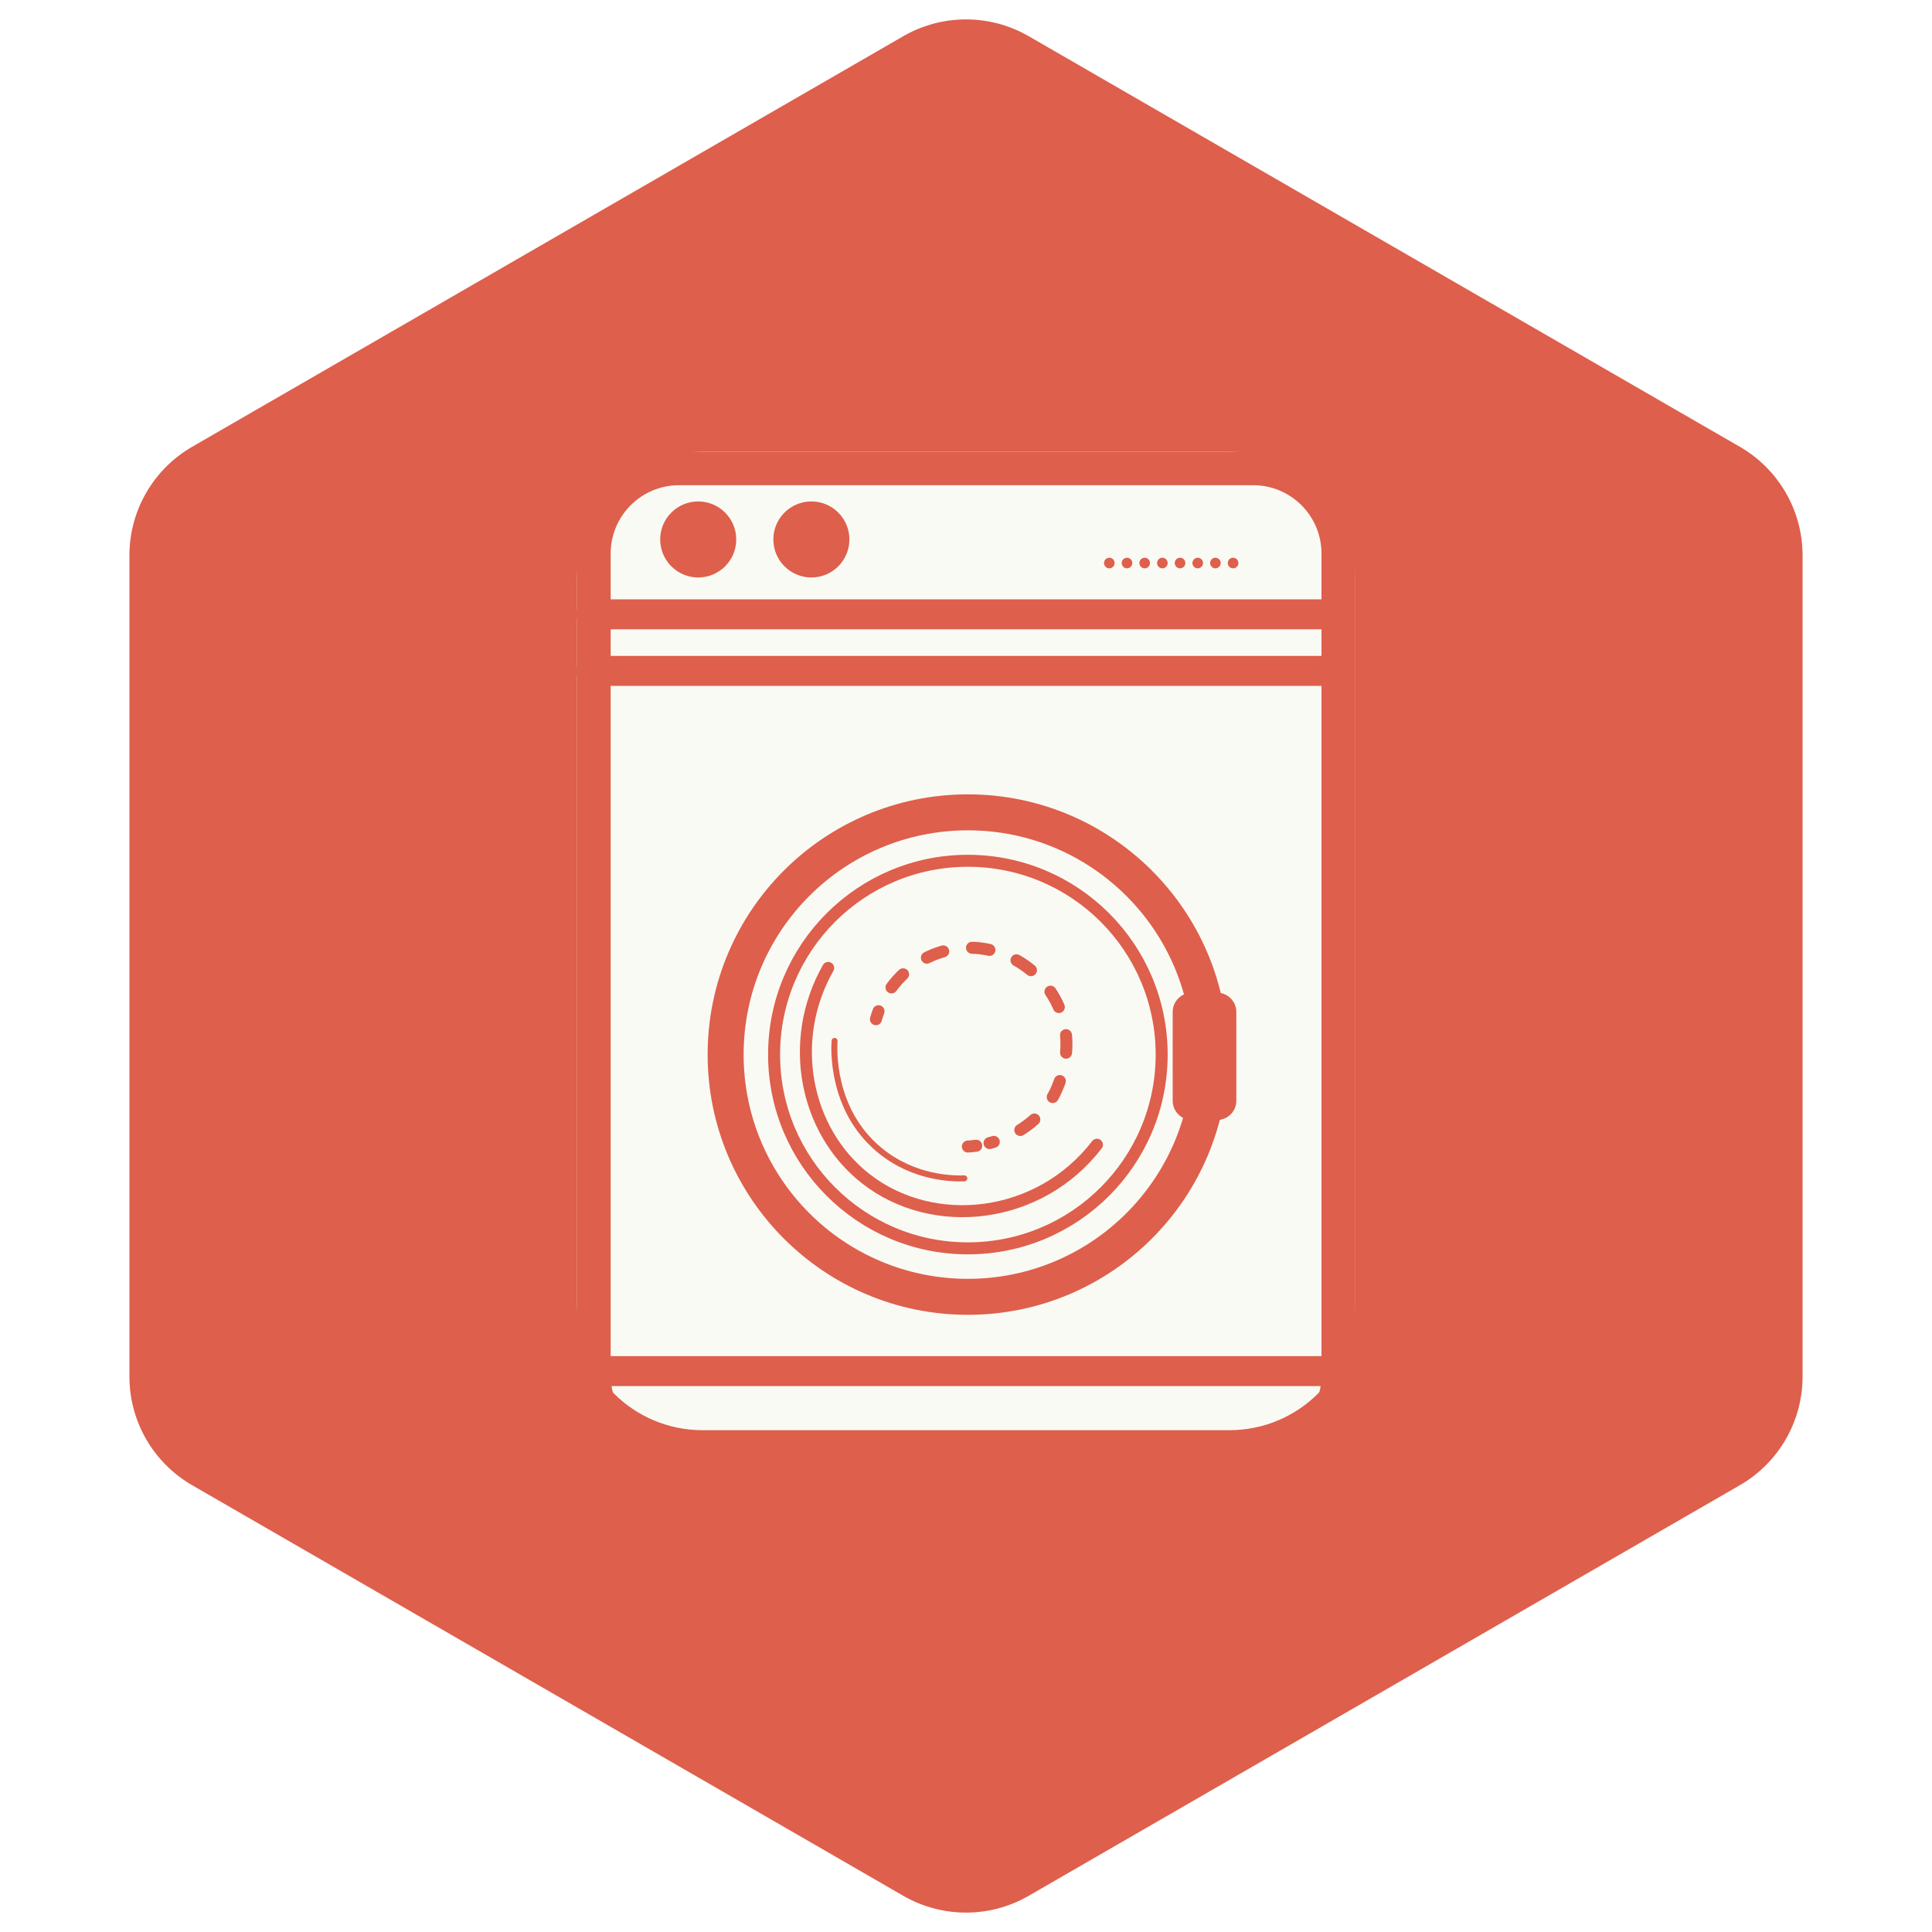
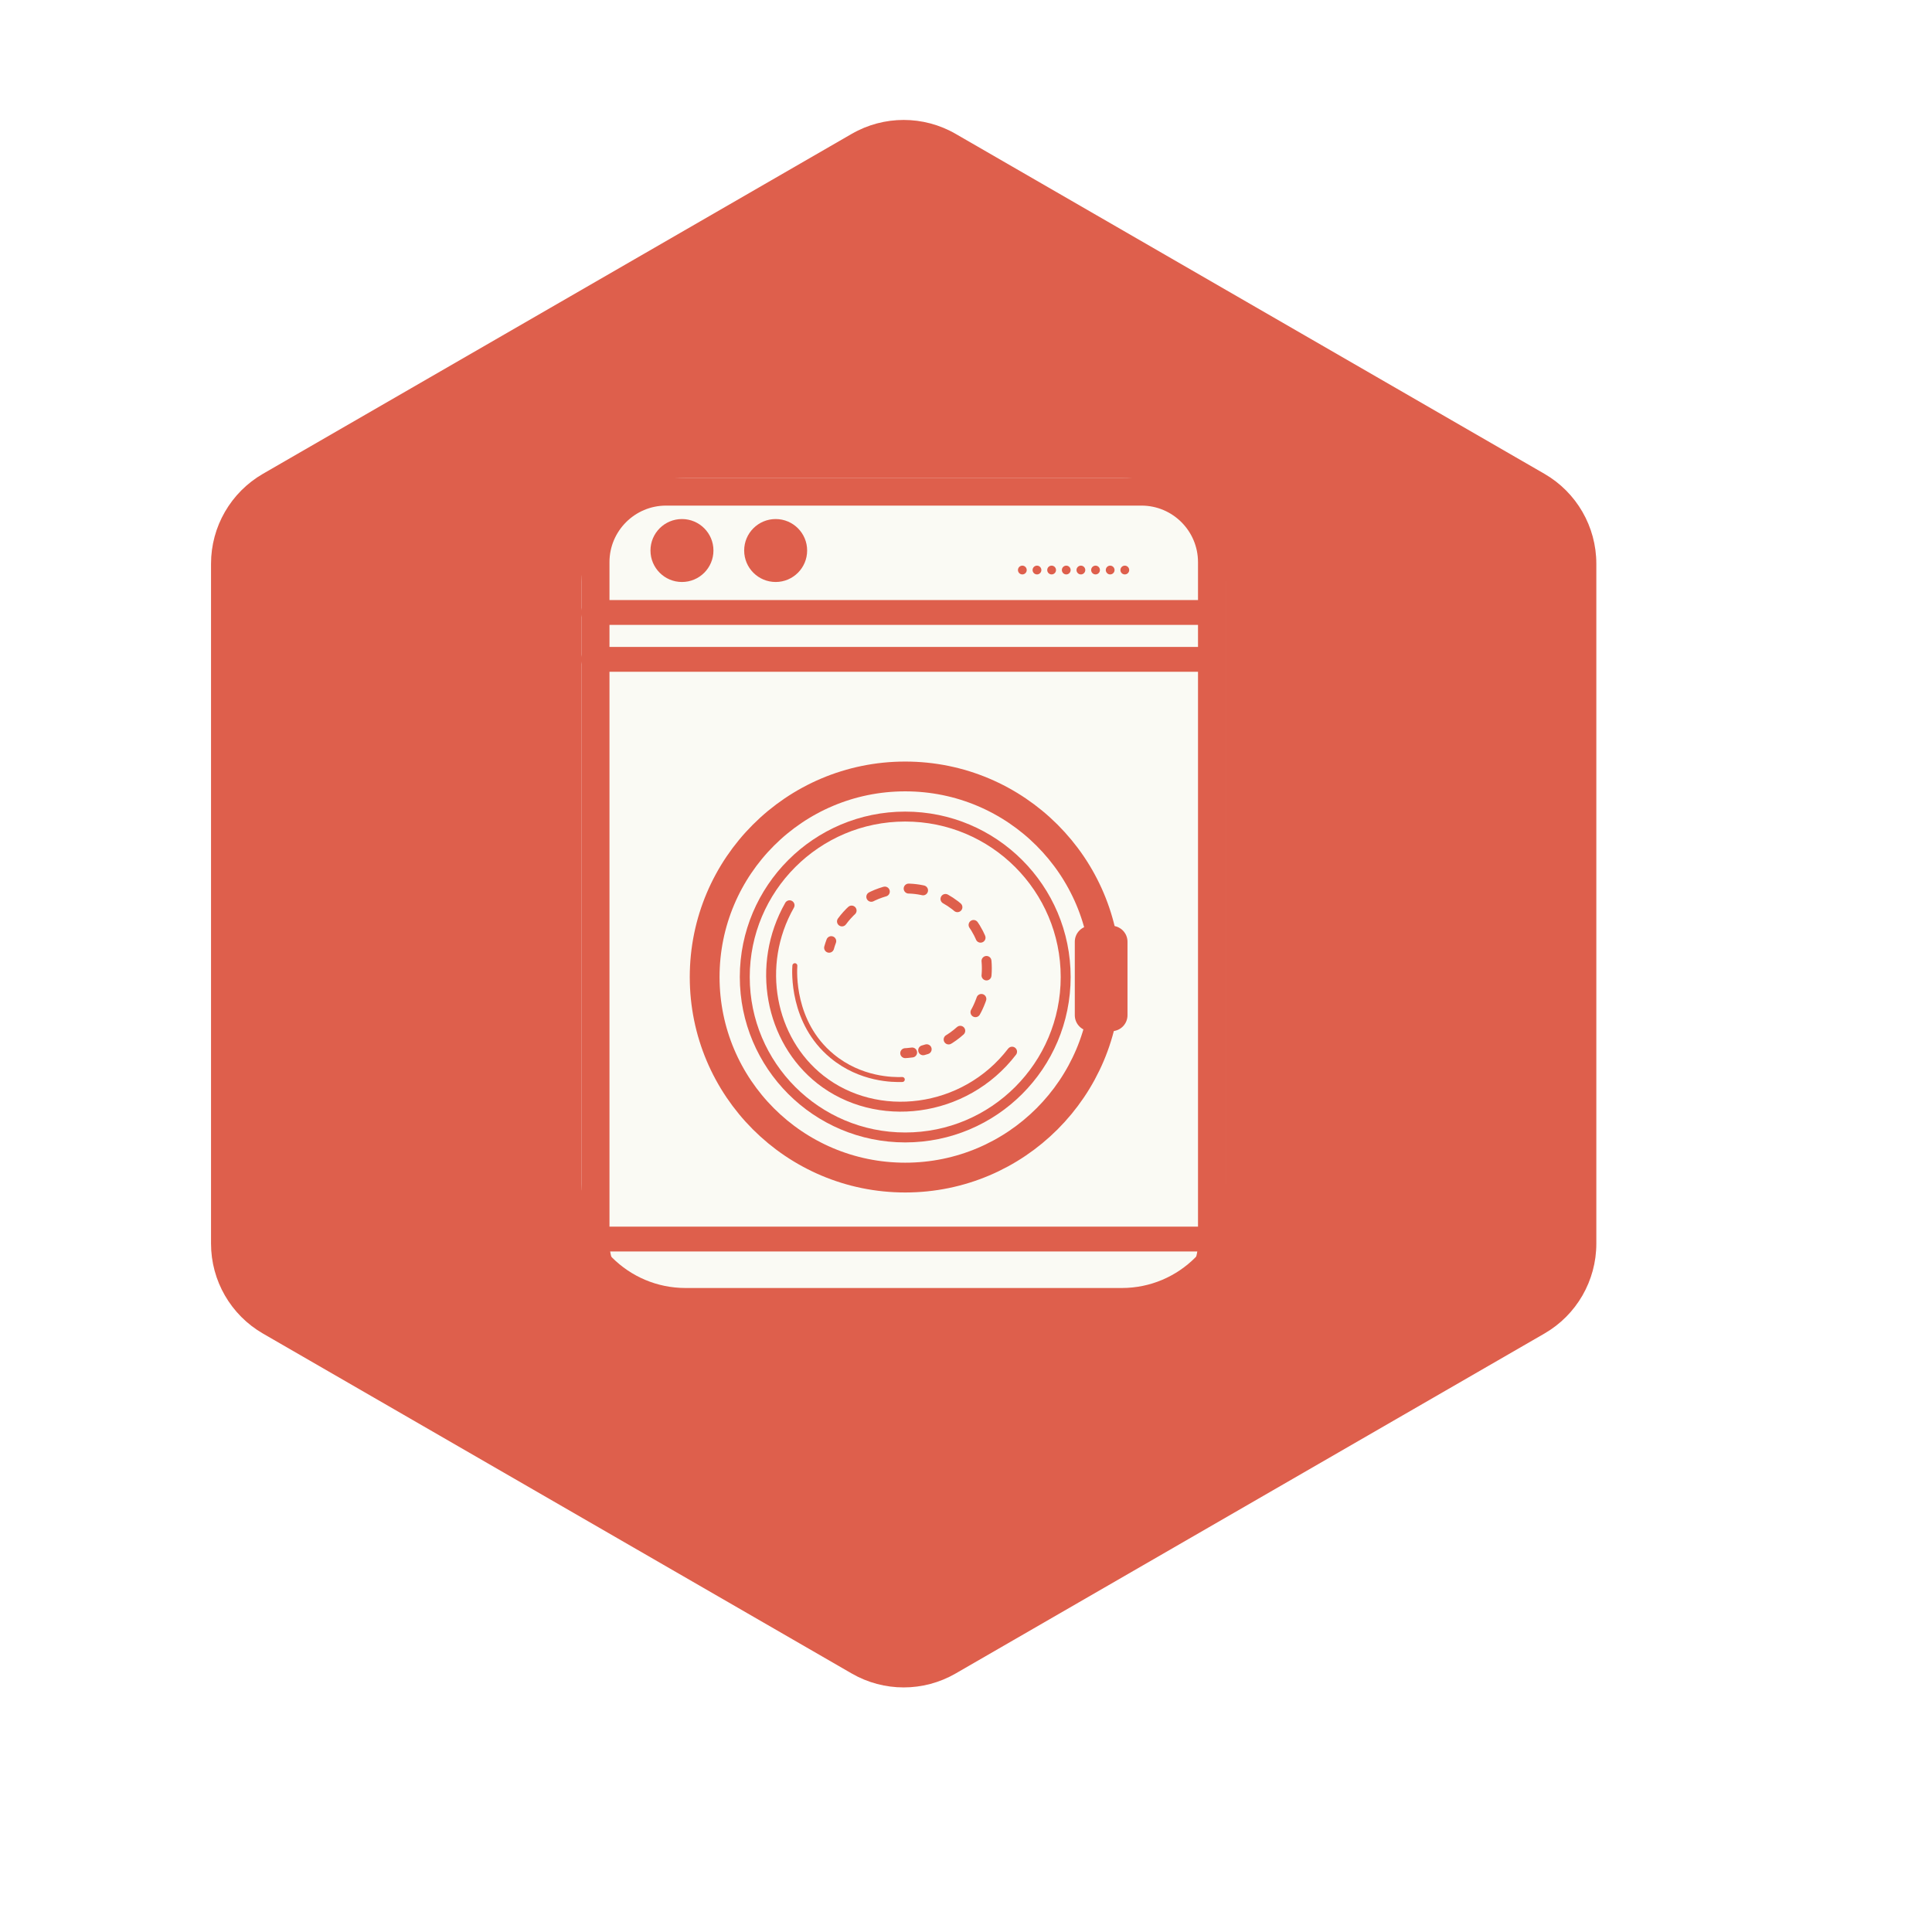
- <svg xmlns="http://www.w3.org/2000/svg" width="77" height="77" viewBox="0 0 77 77" fill="none">
+ <svg xmlns="http://www.w3.org/2000/svg" width="90" height="90" viewBox="-5 -5 93 93" fill="none">
  <path d="M36 1.443C37.547 0.55 39.453 0.55 41 1.443L69.342 17.807C70.889 18.7 71.842 20.35 71.842 22.137V54.863C71.842 56.65 70.889 58.3 69.342 59.193L41 75.557C39.453 76.45 37.547 76.45 36 75.557L7.658 59.193C6.111 58.3 5.158 56.65 5.158 54.863V22.137C5.158 20.35 6.111 18.7 7.658 17.807L36 1.443Z" fill="#DE5F4C" />
  <rect x="23" y="18" width="31" height="39" rx="5" fill="#FAFAF4" />
  <path d="M28.205 60H27.59C27.332 60 27.122 59.791 27.122 59.532V58.917C27.122 58.659 27.332 58.45 27.59 58.45H28.205C28.463 58.45 28.673 58.659 28.673 58.917V59.532C28.673 59.791 28.463 60 28.205 60Z" fill="#DE5F4C" />
  <path d="M30.178 60H29.563C29.304 60 29.095 59.791 29.095 59.532V58.917C29.095 58.659 29.304 58.45 29.563 58.45H30.178C30.436 58.45 30.645 58.659 30.645 58.917V59.532C30.645 59.791 30.436 60 30.178 60Z" fill="#DE5F4C" />
  <path d="M47.081 60H46.465C46.207 60 45.998 59.791 45.998 59.532V58.917C45.998 58.659 46.207 58.45 46.465 58.45H47.081C47.339 58.45 47.548 58.659 47.548 58.917V59.532C47.548 59.791 47.339 60 47.081 60Z" fill="#DE5F4C" />
  <path d="M49.054 60H48.439C48.181 60 47.971 59.791 47.971 59.532V58.917C47.971 58.659 48.181 58.45 48.439 58.45H49.054C49.312 58.45 49.521 58.659 49.521 58.917V59.532C49.521 59.791 49.312 60 49.054 60Z" fill="#DE5F4C" />
  <path d="M48.505 44.638H47.505C47.081 44.638 46.737 44.294 46.737 43.868V40.333C46.737 39.908 47.081 39.564 47.505 39.564H48.505C48.93 39.564 49.274 39.908 49.274 40.333V43.868C49.274 44.294 48.93 44.638 48.505 44.638Z" fill="#DE5F4C" />
  <path d="M33.007 38.577C31.367 41.463 32.076 45.062 34.487 46.963C37.194 49.096 41.43 48.604 43.718 45.624" stroke="#DE5F4C" stroke-width="0.478" stroke-miterlimit="10" stroke-linecap="round" />
  <path d="M33.262 41.485C33.243 41.739 33.1 44.221 35.051 45.835C36.43 46.978 38.002 46.978 38.434 46.964" stroke="#DE5F4C" stroke-width="0.239" stroke-miterlimit="10" stroke-linecap="round" />
  <path d="M34.91 40.621C34.94 40.513 34.975 40.406 35.014 40.303" stroke="#DE5F4C" stroke-width="0.478" stroke-miterlimit="10" stroke-linecap="round" />
  <path d="M35.53 39.354C36.151 38.512 37.091 37.938 38.151 37.802C39.832 37.587 41.388 38.529 42.098 39.916C43.055 41.789 42.025 43.606 41.957 43.721C41.272 44.881 40.194 45.36 39.438 45.557" stroke="#DE5F4C" stroke-width="0.478" stroke-miterlimit="10" stroke-linecap="round" stroke-dasharray="0.7 1.16" />
  <path d="M38.907 45.663C38.724 45.689 38.603 45.694 38.574 45.695" stroke="#DE5F4C" stroke-width="0.478" stroke-miterlimit="10" stroke-linecap="round" />
  <path d="M49.947 18H27.061C24.819 18 23 19.818 23 22.06V54.812C23 57.055 24.819 58.872 27.061 58.872H49.947C52.189 58.872 54.007 57.055 54.007 54.812V22.06C54.007 19.818 52.189 18 49.947 18ZM49.947 19.338C51.448 19.338 52.668 20.559 52.668 22.06V54.812C52.668 56.313 51.448 57.534 49.947 57.534H27.061C25.56 57.534 24.338 56.313 24.338 54.812V22.06C24.338 20.559 25.56 19.338 27.061 19.338H49.947Z" fill="#DE5F4C" />
  <path d="M23.565 24.483H53.198" stroke="#DE5F4C" stroke-width="1.195" stroke-miterlimit="10" stroke-linecap="round" stroke-linejoin="round" />
  <path d="M23.565 26.738H53.339" stroke="#DE5F4C" stroke-width="1.195" stroke-miterlimit="10" stroke-linecap="round" stroke-linejoin="round" />
  <path d="M48.229 42.03C48.229 47.362 43.907 51.685 38.574 51.685C33.242 51.685 28.92 47.362 28.92 42.03C28.92 36.698 33.242 32.376 38.574 32.376C43.907 32.376 48.229 36.698 48.229 42.03Z" stroke="#DE5F4C" stroke-width="1.434" stroke-miterlimit="10" />
  <path d="M29.343 21.499C29.343 22.337 28.664 23.015 27.827 23.015C26.991 23.015 26.312 22.337 26.312 21.499C26.312 20.663 26.991 19.985 27.827 19.985C28.664 19.985 29.343 20.663 29.343 21.499Z" fill="#DE5F4C" />
  <path d="M33.853 21.499C33.853 22.337 33.174 23.015 32.338 23.015C31.501 23.015 30.822 22.337 30.822 21.499C30.822 20.663 31.501 19.985 32.338 19.985C33.174 19.985 33.853 20.663 33.853 21.499Z" fill="#DE5F4C" />
  <path d="M46.298 42.03C46.298 46.296 42.84 49.753 38.574 49.753C34.309 49.753 30.851 46.296 30.851 42.03C30.851 37.764 34.309 34.307 38.574 34.307C42.84 34.307 46.298 37.764 46.298 42.03Z" stroke="#DE5F4C" stroke-width="0.478" stroke-miterlimit="10" />
  <path d="M23.565 54.645H52.892" stroke="#DE5F4C" stroke-width="1.195" stroke-miterlimit="10" stroke-linecap="round" stroke-linejoin="round" />
  <path d="M44.423 22.44C44.423 22.556 44.328 22.651 44.212 22.651C44.095 22.651 44.001 22.556 44.001 22.44C44.001 22.323 44.095 22.228 44.212 22.228C44.328 22.228 44.423 22.323 44.423 22.44Z" fill="#DE5F4C" />
  <path d="M45.128 22.44C45.128 22.556 45.033 22.651 44.917 22.651C44.8 22.651 44.705 22.556 44.705 22.44C44.705 22.323 44.8 22.228 44.917 22.228C45.033 22.228 45.128 22.323 45.128 22.44Z" fill="#DE5F4C" />
  <path d="M45.833 22.44C45.833 22.556 45.738 22.651 45.622 22.651C45.505 22.651 45.41 22.556 45.41 22.44C45.41 22.323 45.505 22.228 45.622 22.228C45.738 22.228 45.833 22.323 45.833 22.44Z" fill="#DE5F4C" />
  <path d="M46.537 22.44C46.537 22.556 46.442 22.651 46.326 22.651C46.209 22.651 46.115 22.556 46.115 22.44C46.115 22.323 46.209 22.228 46.326 22.228C46.442 22.228 46.537 22.323 46.537 22.44Z" fill="#DE5F4C" />
  <path d="M47.242 22.44C47.242 22.556 47.147 22.651 47.031 22.651C46.914 22.651 46.819 22.556 46.819 22.44C46.819 22.323 46.914 22.228 47.031 22.228C47.147 22.228 47.242 22.323 47.242 22.44Z" fill="#DE5F4C" />
  <path d="M47.947 22.44C47.947 22.556 47.852 22.651 47.736 22.651C47.619 22.651 47.524 22.556 47.524 22.44C47.524 22.323 47.619 22.228 47.736 22.228C47.852 22.228 47.947 22.323 47.947 22.44Z" fill="#DE5F4C" />
  <path d="M48.651 22.44C48.651 22.556 48.556 22.651 48.44 22.651C48.323 22.651 48.229 22.556 48.229 22.44C48.229 22.323 48.323 22.228 48.44 22.228C48.556 22.228 48.651 22.323 48.651 22.44Z" fill="#DE5F4C" />
  <path d="M49.356 22.44C49.356 22.556 49.261 22.651 49.145 22.651C49.028 22.651 48.933 22.556 48.933 22.44C48.933 22.323 49.028 22.228 49.145 22.228C49.261 22.228 49.356 22.323 49.356 22.44Z" fill="#DE5F4C" />
</svg>
